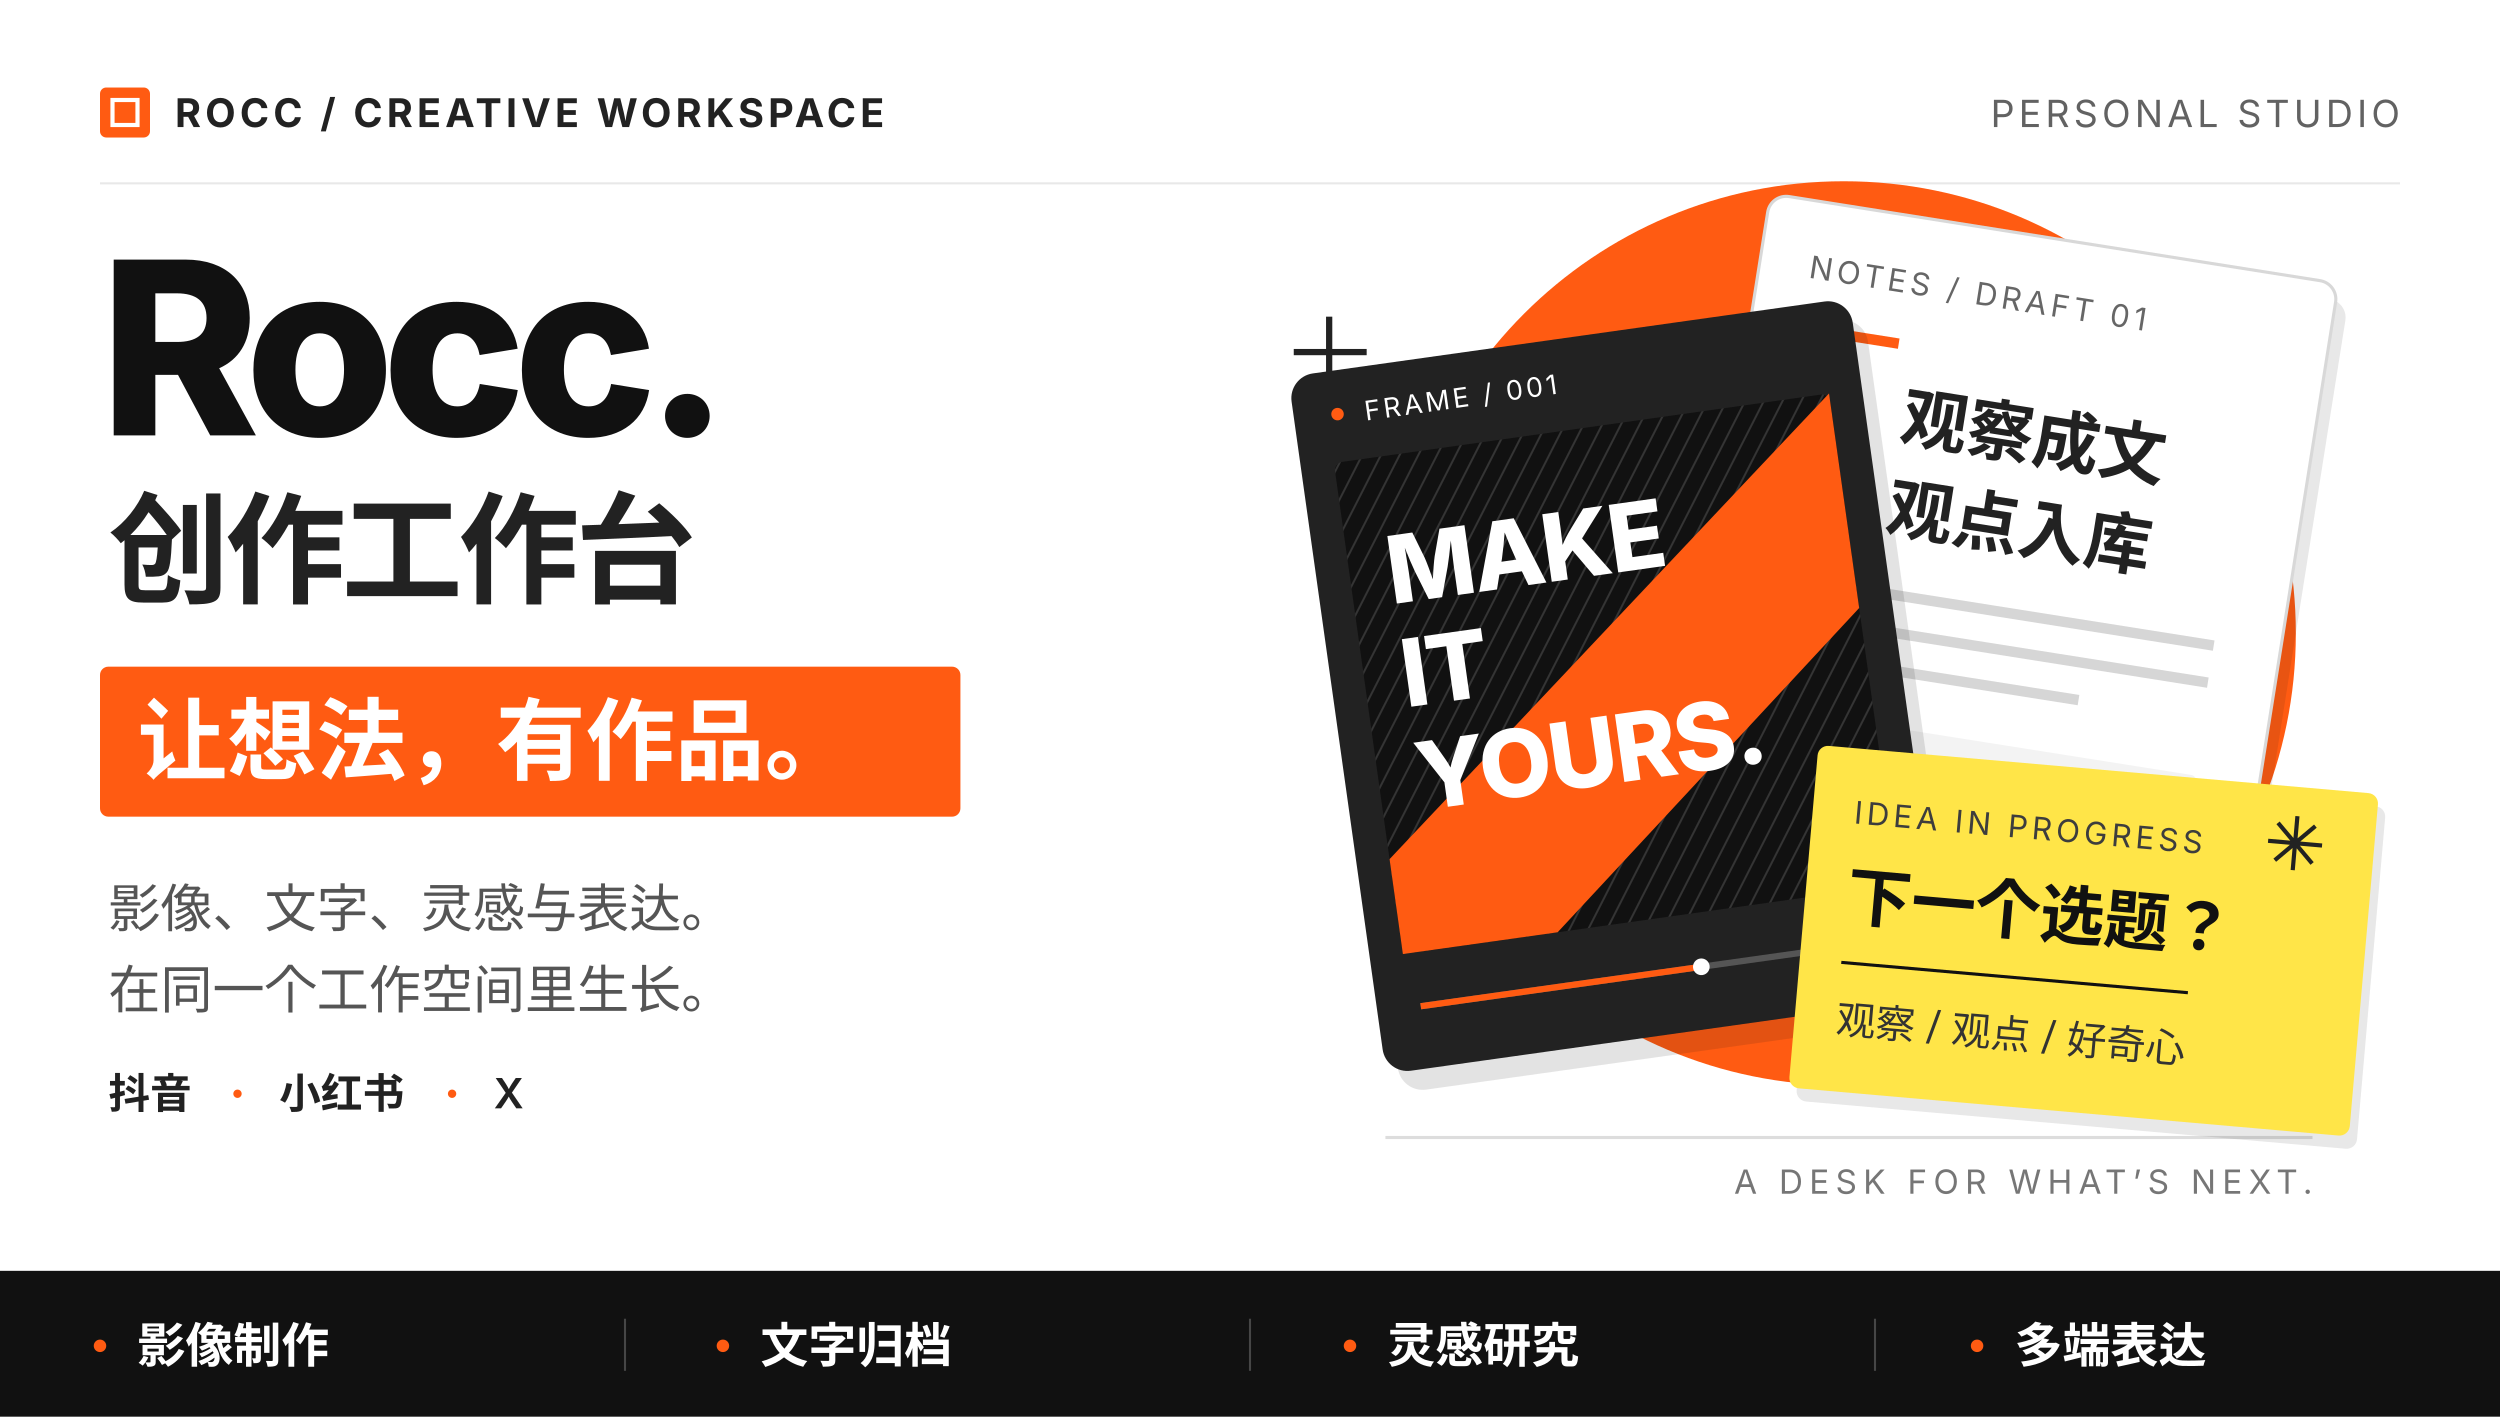
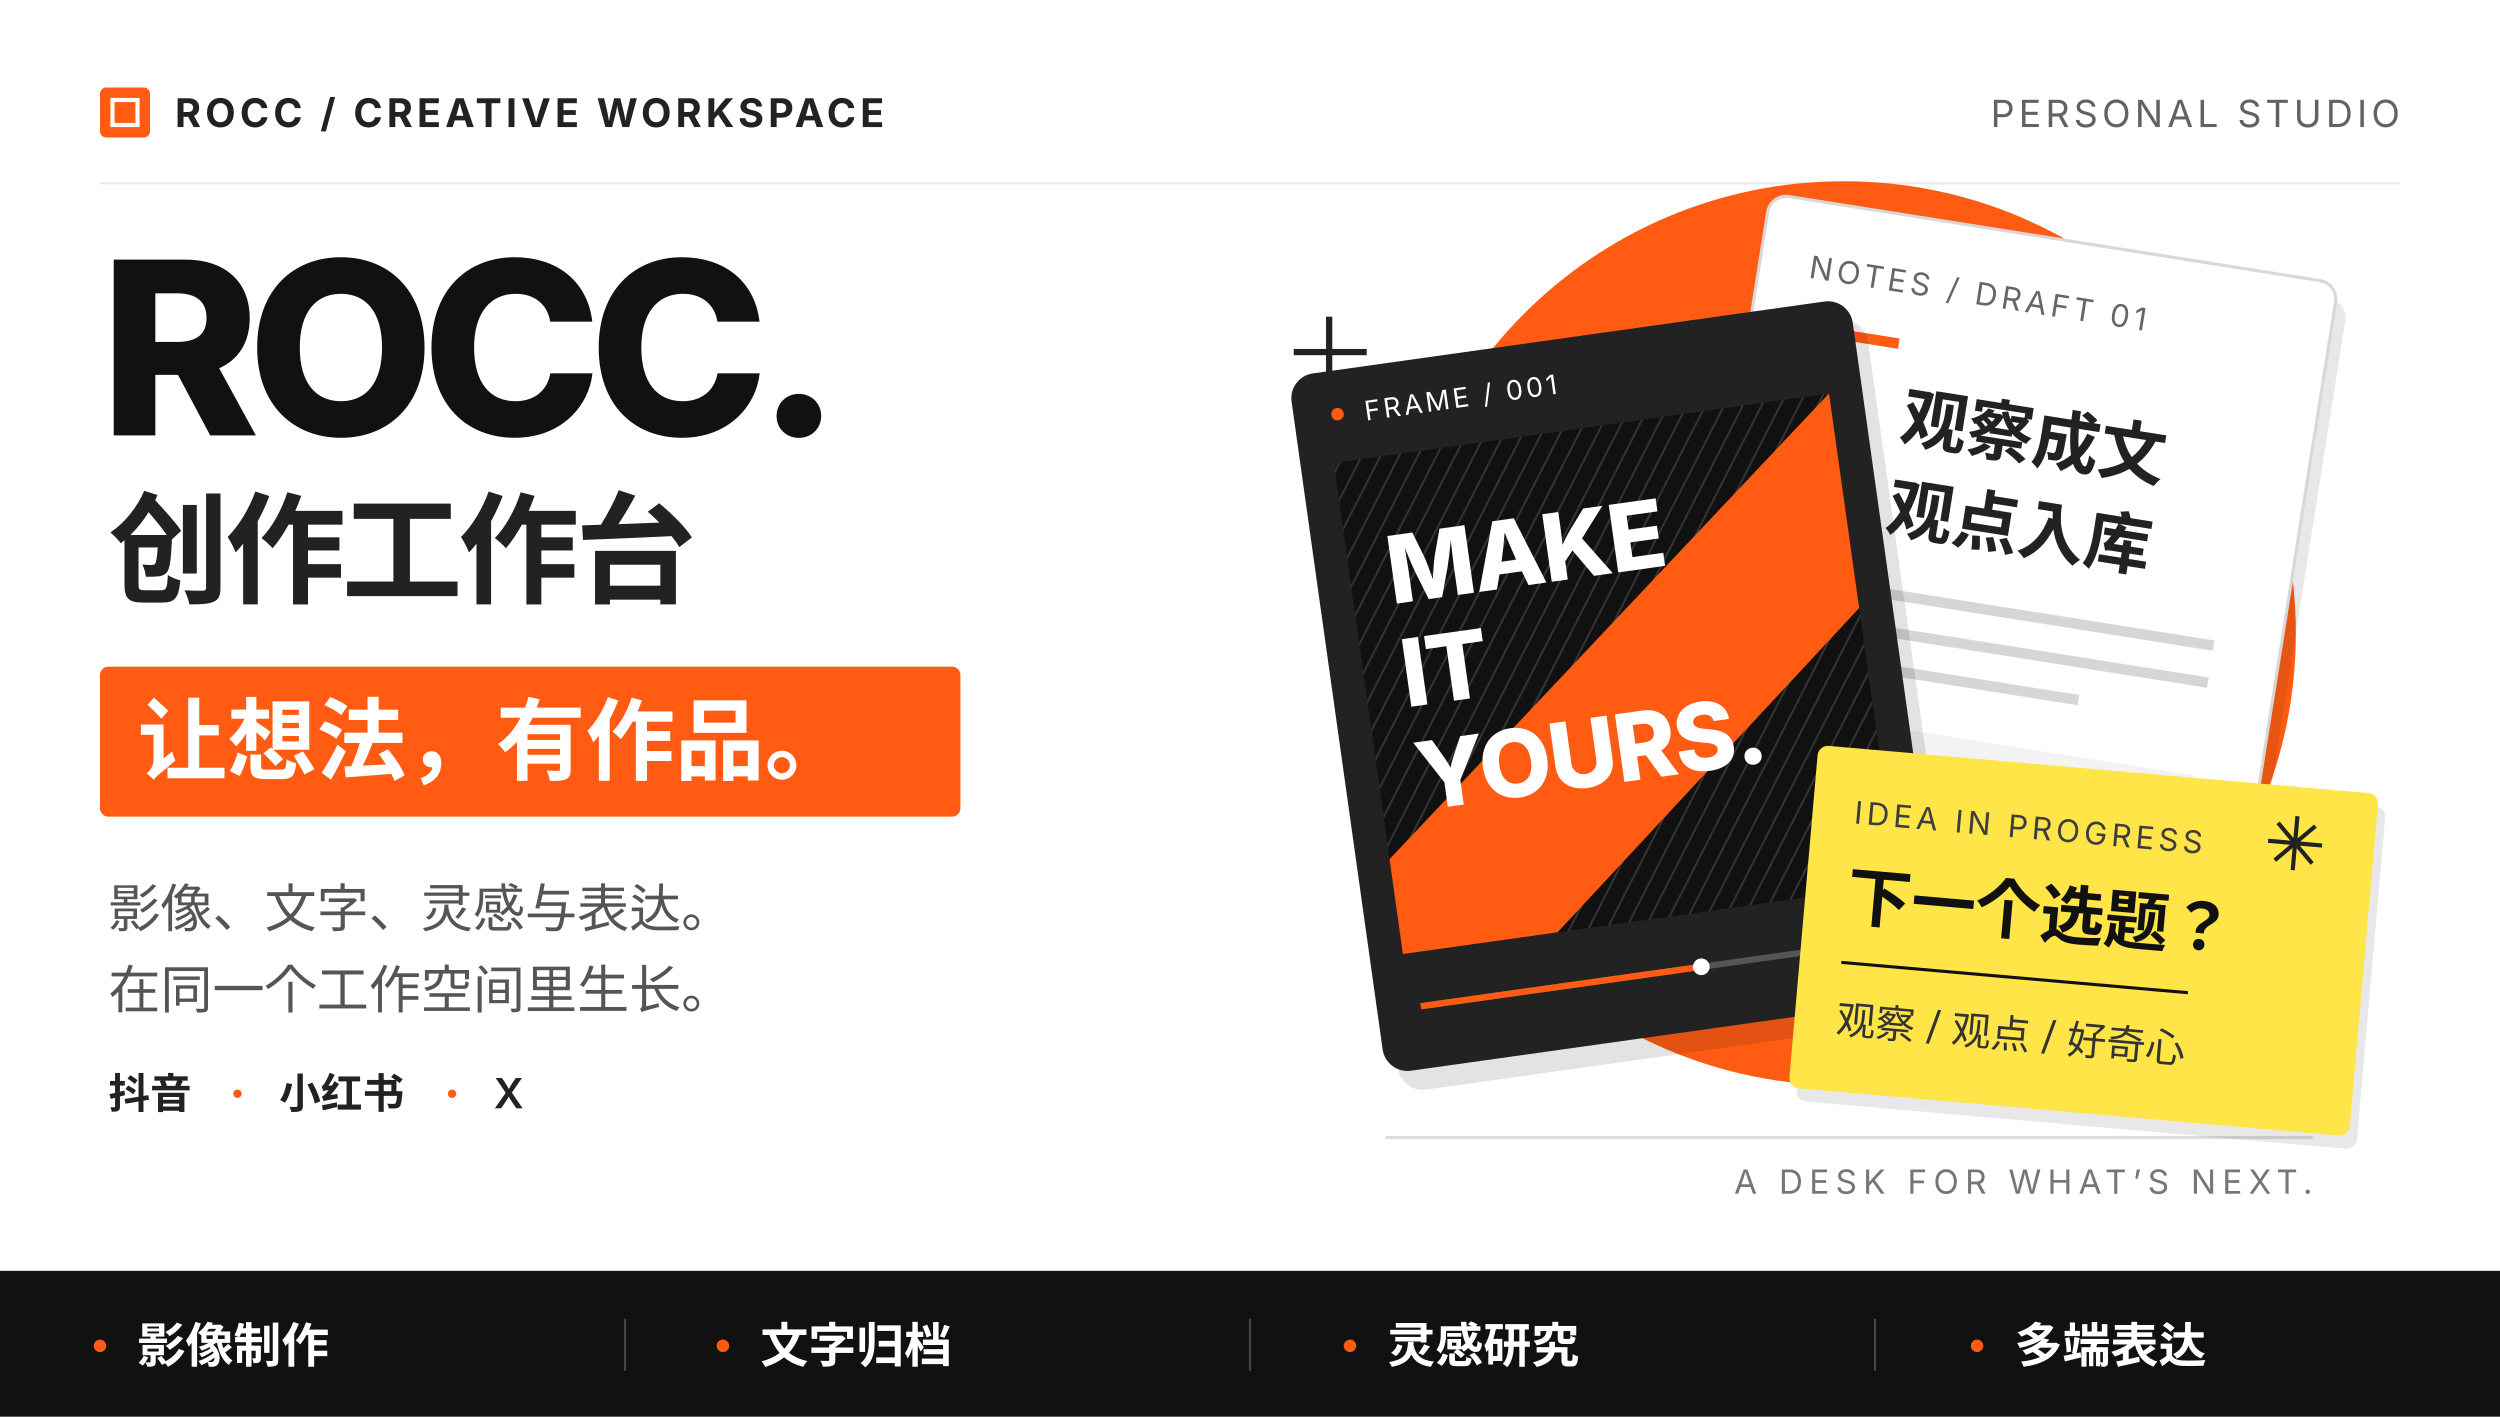
<svg xmlns="http://www.w3.org/2000/svg" width="1200" height="680" viewBox="0 0 1200 680" role="img" aria-labelledby="title desc">
  <defs>
    <pattern id="media-hatch" width="8" height="8" patternUnits="userSpaceOnUse" patternTransform="rotate(35)">
      <path d="M0 0V8" stroke="#FFFFFF" stroke-opacity=".14" stroke-width="2" />
    </pattern>
  </defs>
  <rect width="1200" height="680" fill="#FFFFFF" />
  <g font-family="-apple-system, BlinkMacSystemFont, 'Segoe UI', 'PingFang SC', sans-serif">
    <g id="brand">
      <rect x="48" y="42" width="24" height="24" rx="3" fill="#FF5B12" />
      <path d="M54 48h12v12H54z" fill="none" stroke="#FFFFFF" stroke-width="2" />
      <text x="84" y="61" font-size="19" font-weight="650" letter-spacing="2" fill="#222222">ROCC / CREATIVE WORKSPACE</text>
      <text x="1152" y="61" text-anchor="end" font-size="18" fill="#626262" letter-spacing="2">PERSONAL STUDIO</text>
      <path d="M48 88H1152" stroke="#E8E8E8" />
    </g>
    <g id="editorial-title">
-       <text x="48" y="209" font-size="116" font-weight="800" letter-spacing="-6" fill="#111111">Rocc.</text>
+       <text x="48" y="209" font-size="116" font-weight="800" letter-spacing="-6" fill="#111111">ROCC.</text>
      <text x="52" y="285" font-size="58" font-weight="750" letter-spacing="-2" fill="#222222">创作工作台</text>
      <rect x="48" y="320" width="413" height="72" rx="4" fill="#FF5B12" />
      <text x="66" y="371" font-size="43" font-weight="700" fill="#FFFFFF">让想法，有作品。</text>
      <text x="52" y="445" font-size="25" fill="#555555">影像、文字、灵感与表达。</text>
      <text x="52" y="484" font-size="25" fill="#555555">在同一个工作空间里生长。</text>
      <g transform="translate(52 532)" font-size="20" font-weight="600" fill="#222222">
        <text x="0" y="0">抖音</text>
        <circle cx="62" cy="-7" r="2" fill="#FF5B12" />
        <text x="82" y="0">小红书</text>
        <circle cx="165" cy="-7" r="2" fill="#FF5B12" />
        <text x="185" y="0">X</text>
      </g>
    </g>
    <g id="desk-background">
      <circle cx="885" cy="304" r="217" fill="#FF5B12" />
      <path d="M621 169h35 M638 152v34" stroke="#222222" stroke-width="3" />
      <circle cx="1123" cy="469" r="6" fill="#FF5B12" />
      <path d="M665 546H1110" stroke="#DDDDDD" stroke-width="1.5" />
      <text x="1110" y="573" text-anchor="end" font-size="16" letter-spacing="3" fill="#767676">A DESK FOR WHAT’S NEXT.</text>
    </g>
    <g id="document-card" transform="rotate(9 958 267)">
      <rect x="824" y="112" width="276" height="328" rx="9" fill="#111111" opacity=".1" transform="translate(6 8)" />
      <rect x="824" y="112" width="276" height="328" rx="9" fill="#FFFFFF" stroke="#D8D8D8" stroke-width="1.5" />
      <text x="848" y="149" font-size="15" letter-spacing="2" fill="#666666">NOTES / DRAFT 01</text>
      <rect x="848" y="171" width="48" height="5" fill="#FF5B12" />
      <text x="903" y="219" font-size="32" font-weight="750" fill="#222222">观察成文</text>
      <text x="903" y="263" font-size="32" font-weight="750" fill="#222222">观点入库</text>
      <path d="M848 293H1068 M848 311H1068 M848 329H1008" stroke="#D6D6D6" stroke-width="5" />
      <rect x="848" y="356" width="222" height="48" rx="3" fill="#F3F3F3" />
      <text x="861" y="387" font-size="18" fill="#555555">文字稿 / 作品资料</text>
    </g>
    <g id="video-card" transform="rotate(-8 771 319)">
      <rect x="639" y="161" width="272" height="338" rx="12" fill="#111111" opacity=".12" transform="translate(6 10)" />
      <rect x="639" y="161" width="272" height="338" rx="12" fill="#222222" />
      <circle cx="660" cy="182" r="3" fill="#FF5B12" />
      <text x="673" y="187" font-size="13" letter-spacing="1.5" fill="#FFFFFF">FRAME / 001</text>
      <rect x="655" y="205" width="240" height="238" rx="4" fill="#111111" />
      <rect x="655" y="205" width="240" height="238" rx="4" fill="url(#media-hatch)" />
      <path d="M655 397 895 205V309L730 443H655Z" fill="#FF5B12" />
      <text x="673" y="276" font-size="45" font-weight="800" letter-spacing="-1" fill="#FFFFFF">MAKE</text>
      <text x="673" y="326" font-size="45" font-weight="800" letter-spacing="-1" fill="#FFFFFF">IT</text>
      <text x="673" y="376" font-size="45" font-weight="800" letter-spacing="-1" fill="#FFFFFF">YOURS.</text>
      <path d="M660 469H887" stroke="#555555" stroke-width="3" />
      <path d="M660 469H796" stroke="#FF5B12" stroke-width="3" />
      <circle cx="796" cy="469" r="4" fill="#FFFFFF" />
    </g>
    <g id="idea-card" transform="rotate(5 1000 442)">
      <rect x="866" y="369" width="270" height="165" rx="5" fill="#111111" opacity=".1" transform="translate(4 6)" />
      <rect x="866" y="369" width="270" height="165" rx="5" fill="#FFE548" />
      <path d="M1098 383v26 M1085 396h26 M1089 387l18 18 M1089 405l18-18" stroke="#222222" stroke-width="2" />
      <text x="886" y="405" font-size="15" letter-spacing="2" fill="#3D3D3D">IDEA IN PROGRESS</text>
      <text x="886" y="451" font-size="31" font-weight="750" fill="#111111">下一个选题？</text>
      <path d="M886 472H1053" stroke="#111111" stroke-width="1.5" />
      <text x="886" y="506" font-size="19" fill="#333333">观察 / 观点 / 好奇心</text>
    </g>
    <g id="capability-rail">
      <path d="M0 610H1200V680H0Z" fill="#111111" />
      <g font-size="23" font-weight="550" fill="#FFFFFF">
        <text x="66" y="654">影像制作</text>
        <text x="365" y="654">文字归档</text>
        <text x="666" y="654">灵感研究</text>
        <text x="967" y="654">多端表达</text>
      </g>
      <g fill="#FF5B12">
        <circle cx="48" cy="646" r="3" />
        <circle cx="347" cy="646" r="3" />
        <circle cx="648" cy="646" r="3" />
        <circle cx="949" cy="646" r="3" />
      </g>
      <path d="M300 633V658 M600 633V658 M900 633V658" stroke="#464646" />
    </g>
  </g>
</svg>
